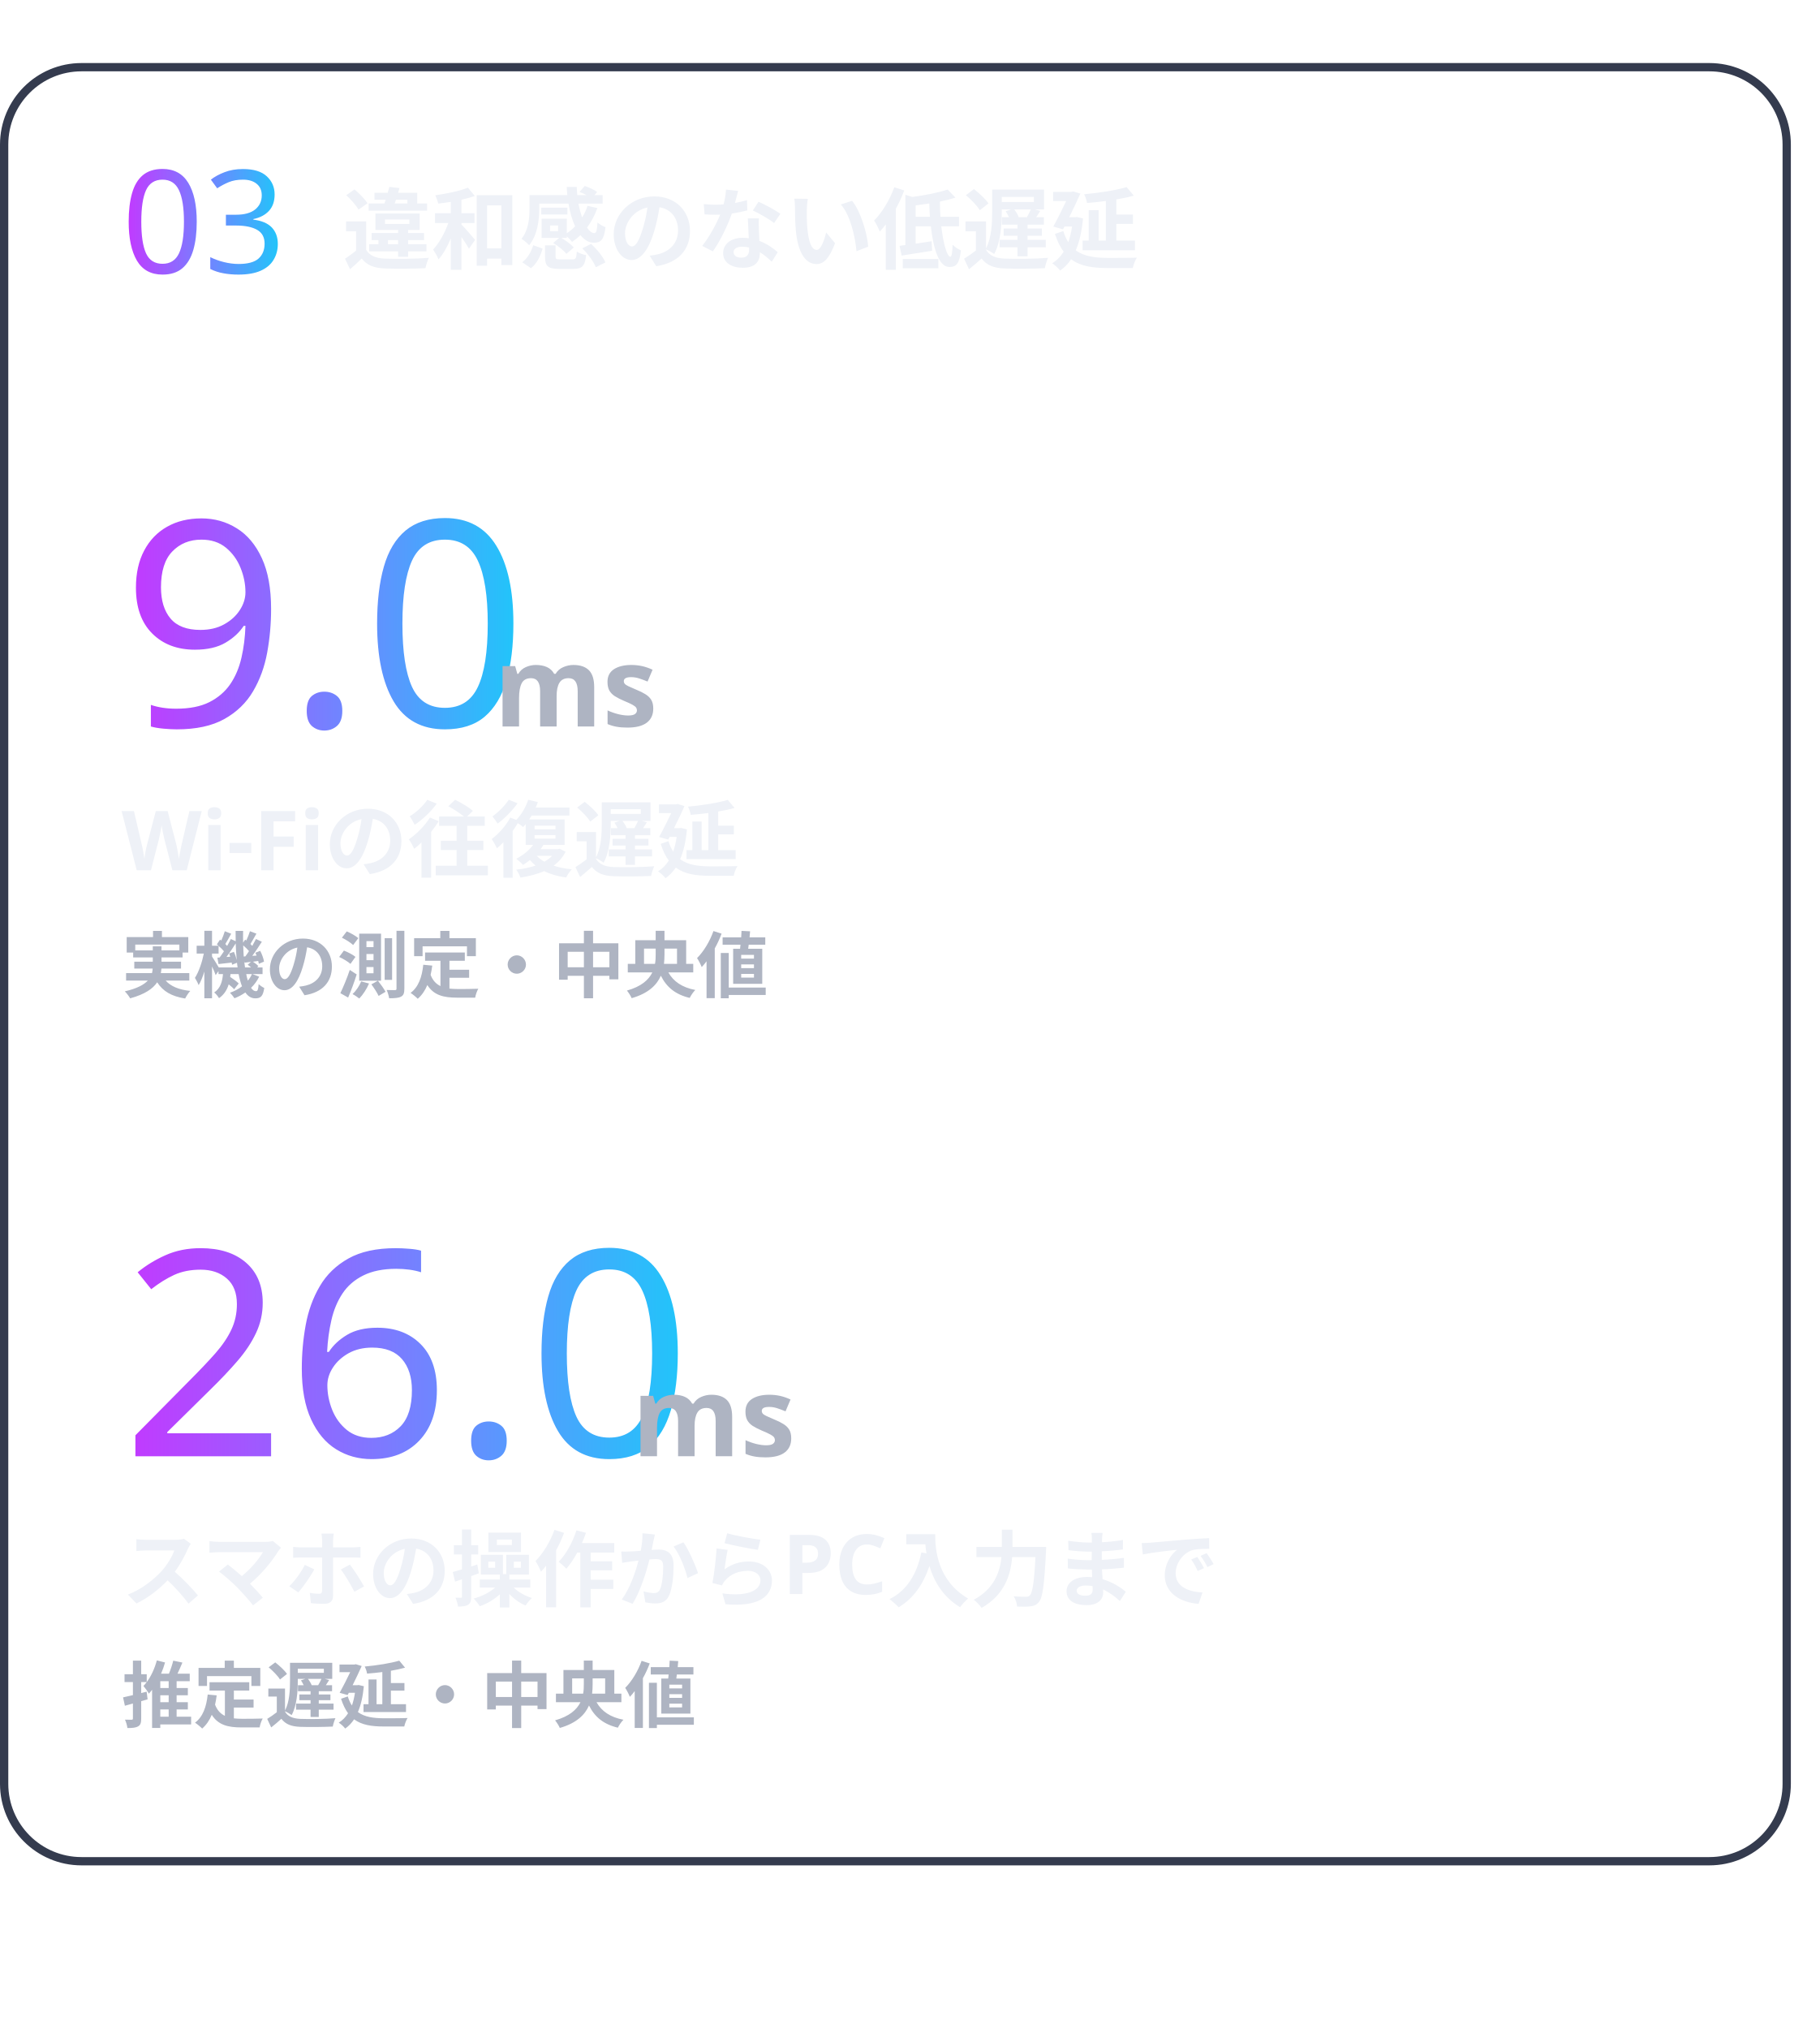
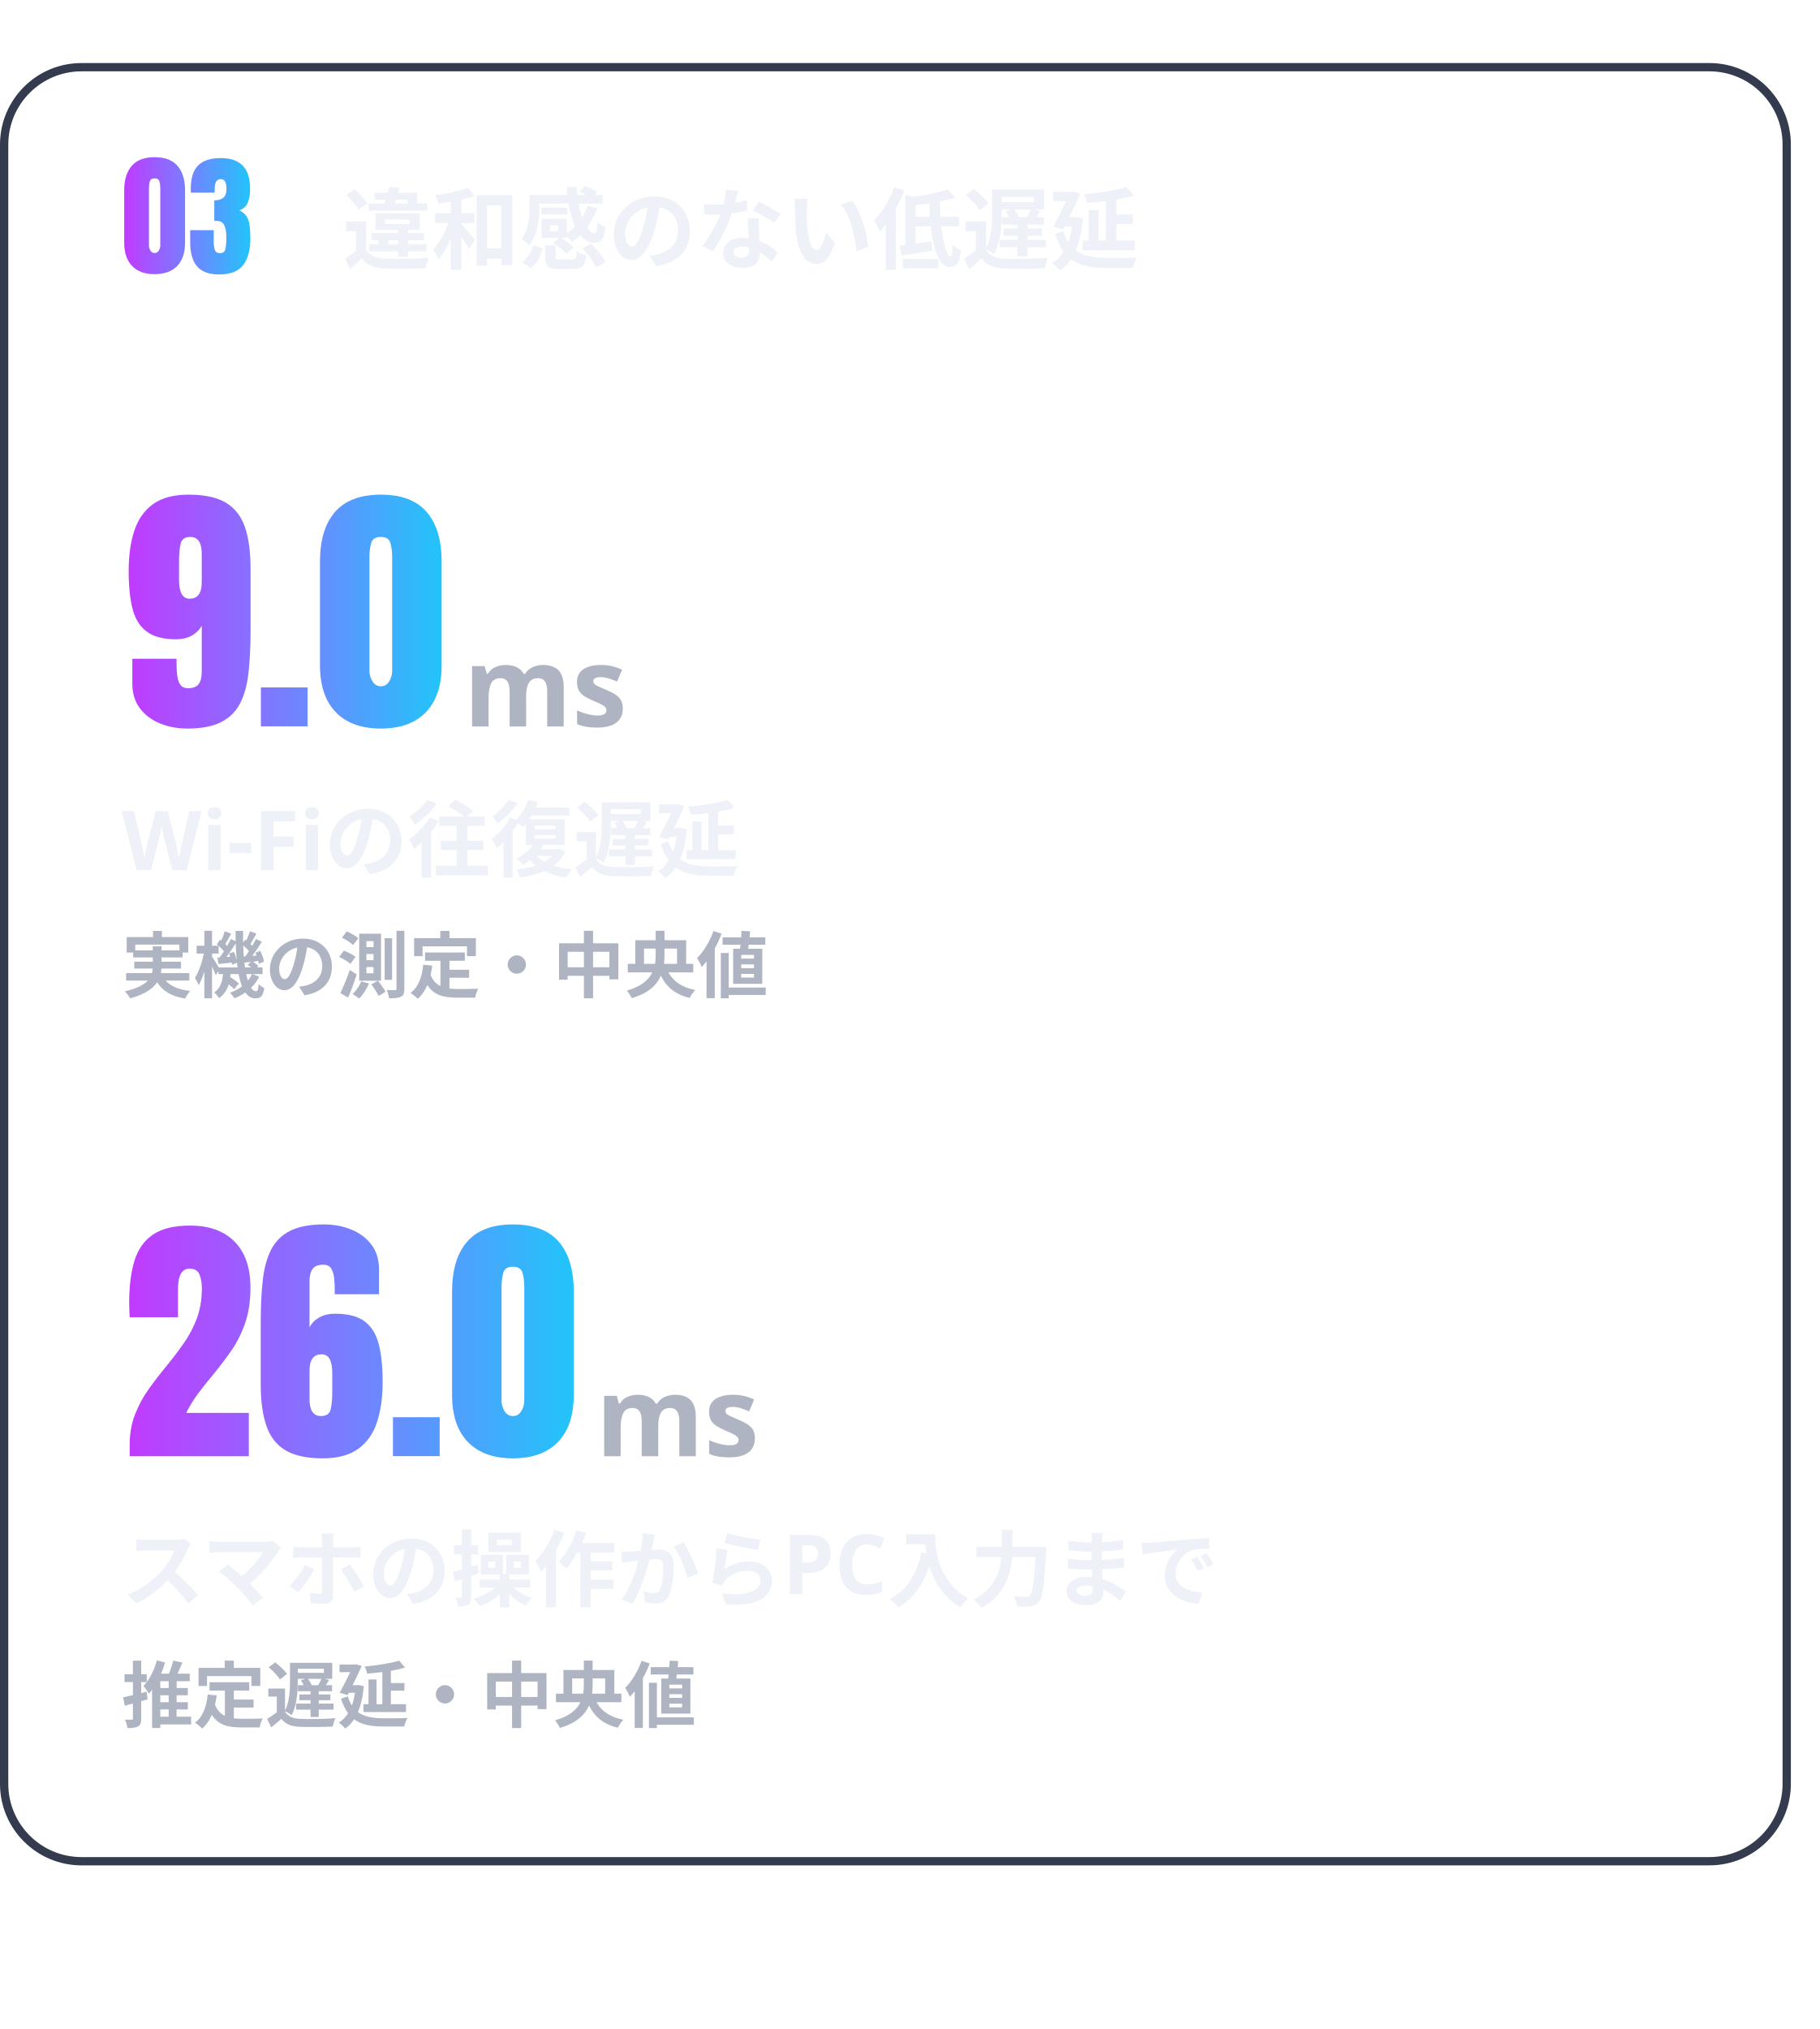
<svg xmlns="http://www.w3.org/2000/svg" viewBox="0.00 428.00 329.22 367.00" width="329.22" height="367.00" role="img">
  <defs>
    <filter id="glow" x="-30%" y="-30%" width="160%" height="160%">
-       <feGaussianBlur stdDeviation="1.6" result="b" />
-       <feMerge>
-         <feMergeNode in="b" />
-         <feMergeNode in="SourceGraphic" />
-       </feMerge>
+       <feGaussianBlur stdDeviation="1.6" />
    </filter>
    <linearGradient id="brand" x1="0" y1="0" x2="1" y2="0">
      <stop offset="0" stop-color="#C03BFF" />
      <stop offset=".55" stop-color="#6F86FF" />
      <stop offset="1" stop-color="#22C4FA" />
    </linearGradient>
    <linearGradient id="bg" x1="0" y1="0" x2="1" y2="1">
      <stop offset="0" stop-color="#141827" />
      <stop offset="1" stop-color="#231B35" />
    </linearGradient>
    <style>
.jp{font-family:'Hiragino Sans','Hiragino Kaku Gothic ProN','Yu Gothic UI','Yu Gothic','Meiryo','Noto Sans JP','Noto Sans CJK JP',sans-serif}
.disp{font-family:Impact,Haettenschweiler,'Anton','Arial Narrow Bold','Arial Black',sans-serif}
.gh{font-family:-apple-system,BlinkMacSystemFont,'Segoe UI','Noto Sans',Helvetica,Arial,sans-serif}
.rnd{font-family:RcRounded,'Hiragino Maru Gothic ProN','Yu Gothic UI','Noto Sans JP',sans-serif}
.hand{font-family:RcHand,'Hiragino Maru Gothic ProN','Yu Gothic UI','Noto Sans JP',sans-serif}
.mono{font-family:ui-monospace,SFMono-Regular,'Cascadia Mono',Consolas,'Liberation Mono',monospace}

@keyframes bob{0%,100%{transform:translateY(0)}50%{transform:translateY(-5px)}}
@keyframes blink{0%,90%,100%{transform:scaleY(1)}94%{transform:scaleY(.12)}}
@keyframes flow{to{stroke-dashoffset:-28}}
@keyframes pulse{0%,100%{opacity:.55}50%{opacity:1}}
.bob{animation:bob 2.6s ease-in-out infinite}
.eyes{transform-box:fill-box;transform-origin:center;animation:blink 4.8s infinite}
.flow{stroke-dasharray:6 8;animation:flow 1.1s linear infinite}
.pulse{animation:pulse 2.4s ease-in-out infinite}
@media (prefers-reduced-motion:reduce){.bob,.eyes,.flow,.pulse{animation:none}}
</style>
  </defs>
  <g transform="translate(0 10)">
    <rect x="-1.2" y="34.7" width="2" height="15.4" rx="1" fill="#4A5062" />
    <rect x="109.2" y="27.0" width="2" height="23.1" rx="1" fill="#4A5062" />
    <rect x="0.0" y="0.0" width="110.0" height="192.7" rx="16.5" fill="#16181F" stroke="#4A5062" stroke-width="1.2" />
    <clipPath id="scr23">
      <rect x="5.0" y="5.0" width="100.1" height="182.8" rx="11.6" />
    </clipPath>
    <circle cx="55.0" cy="10.4" r="2.2" fill="#16181F" />
-     <text x="126" y="34" class="disp" font-size="26" font-weight="400" fill="url(#brand)" text-anchor="start">01</text>
+     <path d="M131.97 34.19Q129.34 34.19 127.91 32.71Q126.47 31.24 126.47 28.46V19.09Q126.47 16.16 127.84 14.6Q129.2 13.03 131.97 13.03Q134.76 13.03 136.12 14.6Q137.48 16.16 137.48 19.09V28.46Q137.48 31.24 136.05 32.71Q134.62 34.19 131.97 34.19ZM131.97 30.36Q132.46 30.36 132.73 29.93Q133 29.49 133 28.95V18.69Q133 17.95 132.84 17.41Q132.68 16.86 131.97 16.86Q131.27 16.86 131.11 17.41Q130.95 17.95 130.95 18.69V28.95Q130.95 29.49 131.22 29.93Q131.5 30.36 131.97 30.36ZM140.82 34V17.99Q140.39 18.5 139.65 18.81Q138.9 19.12 138.24 19.12V15.81Q138.87 15.71 139.59 15.4Q140.31 15.09 140.93 14.54Q141.55 13.99 141.88 13.21H145.22V34Z" fill="url(#brand)" />
    <text x="126" y="62" class="gh" font-size="16" font-weight="700" fill="#EEF1F7" text-anchor="start">スマホだけで準備</text>
    <text x="126" y="85" class="gh" font-size="16" font-weight="700" fill="#EEF1F7" text-anchor="start">から開始まで</text>
    <text x="126" y="114" class="gh" font-size="13" font-weight="600" fill="#AEB4C2" text-anchor="start">P1のスマホがタッチパッド付きの</text>
    <text x="126" y="134" class="gh" font-size="13" font-weight="600" fill="#AEB4C2" text-anchor="start">リモコンになる</text>
    <rect x="-1.2" y="249.4" width="2" height="15.4" rx="1" fill="#4A5062" />
    <rect x="109.2" y="241.7" width="2" height="23.1" rx="1" fill="#4A5062" />
    <rect x="0.0" y="214.7" width="110.0" height="192.7" rx="16.5" fill="#16181F" stroke="#4A5062" stroke-width="1.2" />
    <clipPath id="scr24">
      <rect x="5.0" y="219.7" width="100.1" height="182.8" rx="11.6" />
    </clipPath>
    <circle cx="55.0" cy="225.1" r="2.2" fill="#16181F" />
-     <text x="126" y="248.702" class="disp" font-size="26" font-weight="400" fill="url(#brand)" text-anchor="start">02</text>
+     <path d="M131.97 248.89Q129.34 248.89 127.91 247.41Q126.47 245.94 126.47 243.16V233.79Q126.47 230.86 127.84 229.3Q129.2 227.73 131.97 227.73Q134.76 227.73 136.12 229.3Q137.48 230.86 137.48 233.79V243.16Q137.48 245.94 136.05 247.41Q134.62 248.89 131.97 248.89ZM131.97 245.07Q132.46 245.07 132.73 244.63Q133 244.19 133 243.65V233.39Q133 232.66 132.84 232.11Q132.68 231.56 131.97 231.56Q131.27 231.56 131.11 232.11Q130.95 232.66 130.95 233.39V243.65Q130.95 244.19 131.22 244.63Q131.5 245.07 131.97 245.07ZM138.68 248.7V247.71Q138.68 246.16 139.16 244.93Q139.64 243.7 140.39 242.64Q141.15 241.58 141.99 240.57Q142.8 239.58 143.54 238.53Q144.28 237.49 144.74 236.26Q145.21 235.04 145.21 233.52Q145.21 232.79 144.99 232.26Q144.77 231.74 144.09 231.74Q143.05 231.74 143.05 233.59V236.13H138.68Q138.67 235.86 138.65 235.51Q138.63 235.17 138.63 234.85Q138.63 232.61 139.11 231.04Q139.58 229.48 140.78 228.66Q141.97 227.84 144.15 227.84Q146.73 227.84 148.17 229.29Q149.6 230.74 149.6 233.44Q149.6 235.27 149.13 236.64Q148.66 238.02 147.88 239.14Q147.1 240.27 146.17 241.39Q145.5 242.18 144.88 243.01Q144.26 243.84 143.79 244.78H149.46V248.7Z" fill="url(#brand)" />
    <text x="126" y="276.702" class="gh" font-size="16" font-weight="700" fill="#EEF1F7" text-anchor="start">持ち方に合わせるUI編集</text>
    <text x="126" y="305.702" class="gh" font-size="13" font-weight="600" fill="#AEB4C2" text-anchor="start">ボタンの位置と縦横のサイズを、</text>
    <text x="126" y="325.702" class="gh" font-size="13" font-weight="600" fill="#AEB4C2" text-anchor="start">各スマホで変えられる</text>
    <rect x="0.75" y="430.153" width="322.5" height="324.5" rx="14" fill="none" stroke="#343B4E" stroke-width="1.5" />
-     <text x="22" y="467.403" class="disp" font-size="26" font-weight="400" fill="url(#brand)" text-anchor="start">03</text>
+     <path d="M27.97 467.59Q25.34 467.59 23.91 466.12Q22.47 464.64 22.47 461.87V452.49Q22.47 449.56 23.84 448Q25.2 446.43 27.97 446.43Q30.76 446.43 32.12 448Q33.48 449.56 33.48 452.49V461.87Q33.48 464.64 32.05 466.12Q30.62 467.59 27.97 467.59ZM27.97 463.77Q28.46 463.77 28.73 463.33Q29 462.89 29 462.35V452.09Q29 451.36 28.84 450.81Q28.68 450.26 27.97 450.26Q27.27 450.26 27.11 450.81Q26.95 451.36 26.95 452.09V462.35Q26.95 462.89 27.22 463.33Q27.5 463.77 27.97 463.77ZM39.66 467.64Q36.91 467.64 35.66 466.19Q34.41 464.74 34.41 461.81V459.63H38.67V461.82Q38.67 462.65 38.88 463.22Q39.08 463.79 39.8 463.79Q40.54 463.79 40.74 463.17Q40.94 462.55 40.94 461.15V460.63Q40.94 459.55 40.58 458.75Q40.22 457.95 39.17 457.95Q39.04 457.95 38.94 457.95Q38.84 457.96 38.77 457.97V454.24Q39.84 454.24 40.41 453.76Q40.97 453.28 40.97 452.16Q40.97 450.4 39.96 450.4Q39.3 450.4 39.07 450.92Q38.84 451.43 38.84 452.22V452.85H34.54Q34.53 452.7 34.52 452.5Q34.52 452.3 34.52 452.11Q34.52 449.26 35.85 447.92Q37.18 446.59 39.93 446.59Q45.25 446.59 45.25 452.11Q45.25 453.65 44.83 454.65Q44.42 455.64 43.3 456.05Q44.18 456.47 44.61 457.13Q45.03 457.79 45.16 458.77Q45.29 459.75 45.29 461.15Q45.29 464.26 43.99 465.95Q42.69 467.64 39.66 467.64Z" fill="url(#brand)" />
    <text x="62" y="465.403" class="gh" font-size="16" font-weight="700" fill="#EEF1F7" text-anchor="start">違和感のない低遅延</text>
-     <text x="22" y="549.403" class="disp" font-size="52" font-weight="400" fill="url(#brand)" text-anchor="start">9.0</text>
-     <text x="89.36" y="549.403" class="gh" font-size="20" font-weight="700" fill="#AEB4C2" text-anchor="start">ms</text>
+     <path d="M33.88 549.78Q31.26 549.78 28.99 548.87Q26.72 547.96 25.33 546.14Q23.94 544.33 23.94 541.63V537.15H31.94V538Q31.94 539.04 32.05 540.08Q32.15 541.12 32.59 541.8Q33.03 542.48 34.02 542.48Q35.41 542.48 35.96 541.72Q36.5 540.95 36.5 539.51V531.17Q35.91 532.26 34.73 532.94Q33.55 533.63 31.85 533.63Q28.42 533.63 26.56 532.25Q24.69 530.87 23.98 528.13Q23.28 525.39 23.28 521.28Q23.28 517.12 24.29 514.02Q25.31 510.91 27.68 509.19Q30.05 507.47 34.11 507.47Q38.46 507.47 40.89 508.94Q43.32 510.42 44.33 513.38Q45.33 516.34 45.33 520.81V532.05Q45.33 536.37 44.96 539.67Q44.6 542.98 43.44 545.22Q42.28 547.47 39.99 548.62Q37.7 549.78 33.88 549.78ZM34.3 526.29Q36.5 526.29 36.5 523.33V518.19Q36.5 515.12 34.42 515.12Q32.96 515.12 32.67 516.36Q32.39 517.6 32.39 519.53V522.89Q32.39 526.29 34.3 526.29ZM47.2 549.38V542.34H55.65V549.38ZM68.9 549.78Q63.63 549.78 60.76 546.83Q57.89 543.88 57.89 538.33V519.58Q57.89 513.72 60.62 510.59Q63.35 507.47 68.9 507.47Q74.47 507.47 77.18 510.59Q79.9 513.72 79.9 519.58V538.33Q79.9 543.88 77.04 546.83Q74.19 549.78 68.9 549.78ZM68.9 542.13Q69.86 542.13 70.41 541.26Q70.95 540.38 70.95 539.3V518.78Q70.95 517.31 70.63 516.21Q70.31 515.12 68.9 515.12Q67.48 515.12 67.16 516.21Q66.84 517.31 66.84 518.78V539.3Q66.84 540.38 67.4 541.26Q67.95 542.13 68.9 542.13Z" fill="url(#brand)" />
+     <text x="83.844" y="549.403" class="gh" font-size="20" font-weight="700" fill="#AEB4C2" text-anchor="start">ms</text>
    <text x="22" y="575.403" class="gh" font-size="15" font-weight="700" fill="#EEF1F7" text-anchor="start">Wi-Fiの往復遅延</text>
    <text x="22" y="597.403" class="gh" font-size="13" font-weight="600" fill="#AEB4C2" text-anchor="start">実機の測定・中央値</text>
-     <text x="22" y="681.403" class="disp" font-size="52" font-weight="400" fill="url(#brand)" text-anchor="start">26.0</text>
-     <text x="114.32" y="681.403" class="gh" font-size="20" font-weight="700" fill="#AEB4C2" text-anchor="start">ms</text>
+     <path d="M23.46 681.4V679.42Q23.46 676.33 24.42 673.86Q25.38 671.39 26.89 669.28Q28.4 667.16 30.08 665.13Q31.71 663.15 33.18 661.06Q34.66 658.97 35.59 656.53Q36.52 654.08 36.52 651.04Q36.52 649.57 36.09 648.52Q35.65 647.47 34.28 647.47Q32.2 647.47 32.2 651.18V656.26H23.46Q23.44 655.71 23.4 655.03Q23.37 654.34 23.37 653.7Q23.37 649.22 24.31 646.09Q25.26 642.96 27.66 641.32Q30.05 639.68 34.4 639.68Q39.57 639.68 42.44 642.58Q45.31 645.49 45.31 650.87Q45.31 654.53 44.36 657.28Q43.42 660.03 41.86 662.29Q40.3 664.54 38.43 666.79Q37.11 668.37 35.87 670.02Q34.63 671.67 33.69 673.56H45.02V681.4ZM58.39 681.78Q54.07 681.78 51.62 680.31Q49.18 678.83 48.18 675.85Q47.17 672.88 47.17 668.44V657.2Q47.17 652.88 47.54 649.57Q47.9 646.27 49.06 644.02Q50.22 641.78 52.51 640.62Q54.8 639.47 58.62 639.47Q61.25 639.47 63.51 640.38Q65.78 641.28 67.17 643.09Q68.57 644.9 68.57 647.61V652.1H60.56V651.25Q60.56 650.21 60.45 649.17Q60.35 648.13 59.92 647.45Q59.5 646.76 58.48 646.76Q57.09 646.76 56.55 647.53Q56 648.3 56 649.74V658.07Q56.59 656.96 57.77 656.29Q58.95 655.62 60.65 655.62Q64.1 655.62 65.96 657Q67.81 658.38 68.52 661.12Q69.23 663.86 69.23 667.97Q69.23 672.12 68.21 675.23Q67.2 678.33 64.82 680.06Q62.45 681.78 58.39 681.78ZM58.08 674.13Q59.55 674.13 59.83 672.89Q60.11 671.65 60.11 669.71V666.36Q60.11 662.96 58.2 662.96Q56 662.96 56 665.91V671.06Q56 674.13 58.08 674.13ZM71.09 681.38V674.34H79.55V681.38ZM92.79 681.78Q87.53 681.78 84.66 678.83Q81.79 675.88 81.79 670.33V651.58Q81.79 645.72 84.52 642.59Q87.24 639.47 92.79 639.47Q98.37 639.47 101.08 642.59Q103.8 645.72 103.8 651.58V670.33Q103.8 675.88 100.94 678.83Q98.08 681.78 92.79 681.78ZM92.79 674.13Q93.76 674.13 94.3 673.26Q94.85 672.38 94.85 671.3V650.78Q94.85 649.31 94.53 648.21Q94.21 647.12 92.79 647.12Q91.38 647.12 91.06 648.21Q90.74 649.31 90.74 650.78V671.3Q90.74 672.38 91.29 673.26Q91.85 674.13 92.79 674.13Z" fill="url(#brand)" />
+     <text x="107.741" y="681.403" class="gh" font-size="20" font-weight="700" fill="#AEB4C2" text-anchor="start">ms</text>
    <text x="22" y="707.403" class="gh" font-size="15" font-weight="700" fill="#EEF1F7" text-anchor="start">スマホの操作からPC入力まで</text>
    <text x="22" y="729.403" class="gh" font-size="13" font-weight="600" fill="#AEB4C2" text-anchor="start">推定遅延・中央値</text>
  </g>
</svg>
